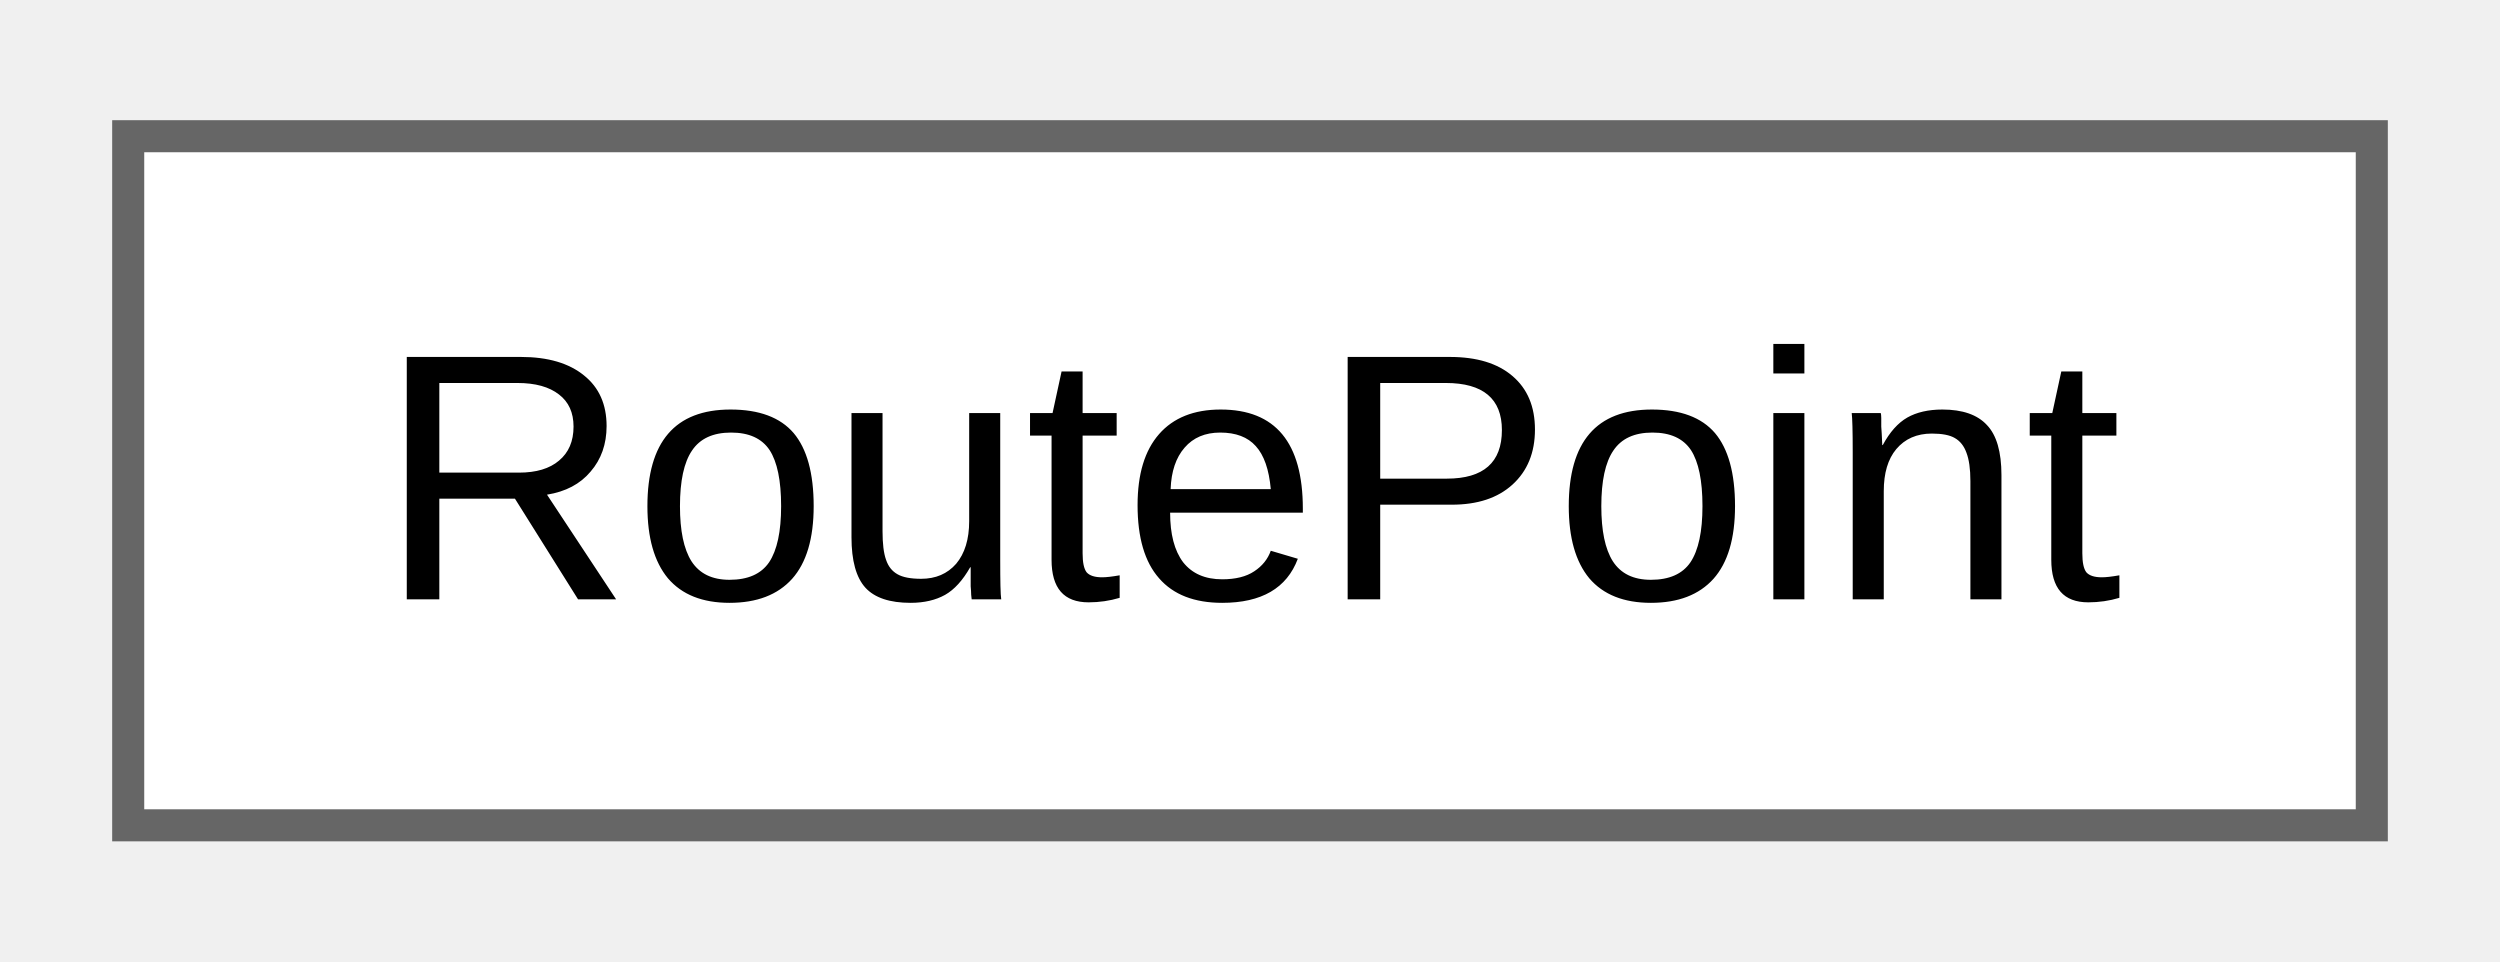
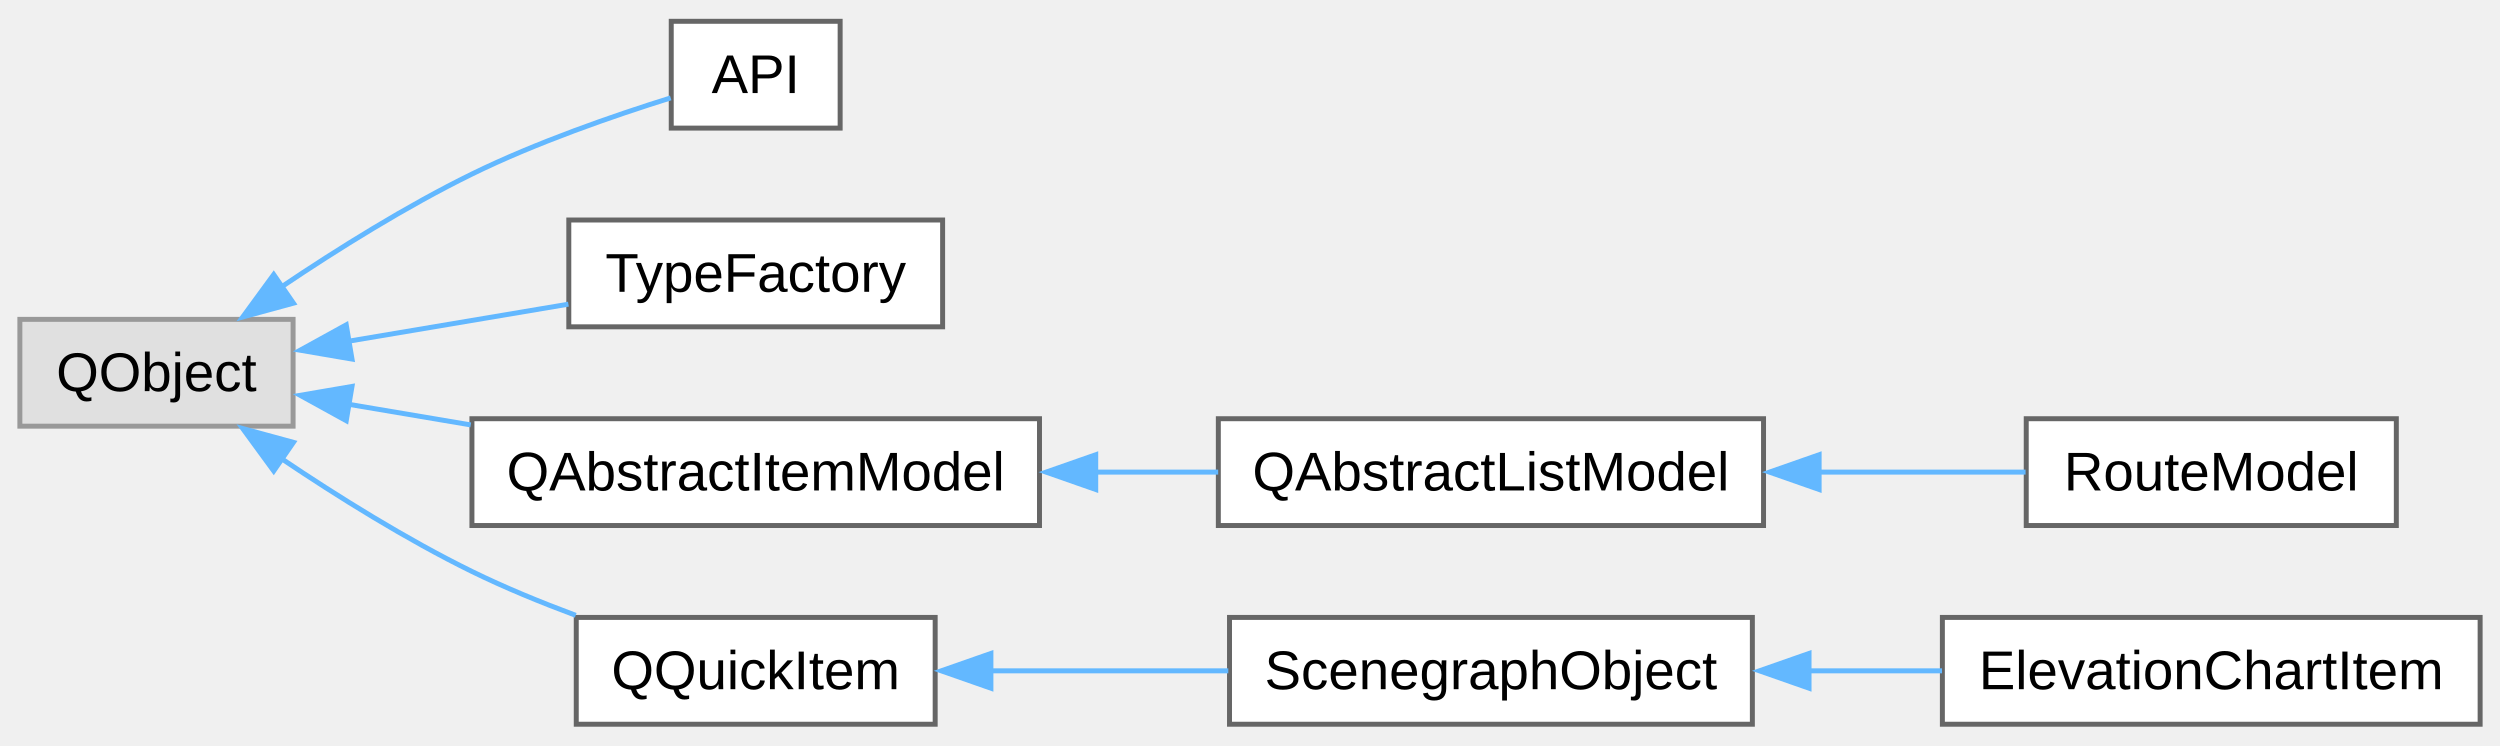
- <svg xmlns="http://www.w3.org/2000/svg" xmlns:xlink="http://www.w3.org/1999/xlink" width="78pt" height="30pt" viewBox="0.00 0.00 78.00 29.50">
-   <g id="graph0" class="graph" transform="scale(1 1) rotate(0) translate(4 25.5)">
+ <svg xmlns="http://www.w3.org/2000/svg" xmlns:xlink="http://www.w3.org/1999/xlink" width="503pt" height="150pt" viewBox="0.00 0.00 503.25 149.50">
+   <g id="graph0" class="graph" transform="scale(1 1) rotate(0) translate(4 145.5)">
    <g id="Node000000" class="node">
      <g id="a_Node000000">
-         <a xlink:href="d1/d3b/classElevationChart_1_1RoutePoint.html" target="_top" xlink:title="Точка пути Route на карте.">
-           <polygon fill="white" stroke="#666666" points="70,-21.5 0,-21.5 0,0 70,0 70,-21.5" />
-           <text text-anchor="middle" x="35" y="-7.05" font-family="Arial" font-size="11.00">RoutePoint</text>
+         <a xlink:title=" ">
+           <polygon fill="#e0e0e0" stroke="#999999" points="55,-81.5 0,-81.5 0,-60 55,-60 55,-81.5" />
+           <text text-anchor="middle" x="27.5" y="-67.05" font-family="Arial" font-size="11.00">QObject</text>
+         </a>
+       </g>
+     </g>
+     <g id="Node000001" class="node">
+       <g id="a_Node000001">
+         <a xlink:href="dc/d79/classElevationChart_1_1API.html" target="_top" xlink:title="Публичный интерфейс (C++) для виджета профиля высот.">
+           <polygon fill="white" stroke="#666666" points="165.12,-141.5 131.12,-141.5 131.12,-120 165.12,-120 165.12,-141.5" />
+           <text text-anchor="middle" x="148.12" y="-127.05" font-family="Arial" font-size="11.00">API</text>
+         </a>
+       </g>
+     </g>
+     <g id="edge3_Node000000_Node000001" class="edge">
+       <g id="a_edge3_Node000000_Node000001">
+         <a xlink:title=" ">
+           <path fill="none" stroke="#63b8ff" d="M52.67,-88.04C63.96,-95.64 77.81,-104.28 91,-110.75 104,-117.12 119.57,-122.51 131.01,-126.08" />
+           <polygon fill="#63b8ff" stroke="#63b8ff" points="55.07,-84.76 44.85,-81.97 51.1,-90.52 55.07,-84.76" />
+         </a>
+       </g>
+     </g>
+     <g id="Node000002" class="node">
+       <g id="a_Node000002">
+         <a xlink:href="d6/dda/classElevationChart_1_1TypeFactory.html" target="_top" xlink:title=" ">
+           <polygon fill="white" stroke="#666666" points="185.75,-101.5 110.5,-101.5 110.5,-80 185.75,-80 185.75,-101.5" />
+           <text text-anchor="middle" x="148.12" y="-87.05" font-family="Arial" font-size="11.00">TypeFactory</text>
+         </a>
+       </g>
+     </g>
+     <g id="edge4_Node000000_Node000002" class="edge">
+       <g id="a_edge4_Node000000_Node000002">
+         <a xlink:title=" ">
+           <path fill="none" stroke="#63b8ff" d="M65.85,-77.05C80.07,-79.44 96.26,-82.17 110.42,-84.56" />
+           <polygon fill="#63b8ff" stroke="#63b8ff" points="66.86,-73.5 56.42,-75.29 65.7,-80.4 66.86,-73.5" />
+         </a>
+       </g>
+     </g>
+     <g id="Node000003" class="node">
+       <g id="a_Node000003">
+         <a xlink:href="d0/d5a/classQAbstractItemModel.html" target="_top" xlink:title=" ">
+           <polygon fill="white" stroke="#666666" points="205.25,-61.5 91,-61.5 91,-40 205.25,-40 205.25,-61.5" />
+           <text text-anchor="middle" x="148.12" y="-47.05" font-family="Arial" font-size="11.00">QAbstractItemModel</text>
+         </a>
+       </g>
+     </g>
+     <g id="edge5_Node000000_Node000003" class="edge">
+       <g id="a_edge5_Node000000_Node000003">
+         <a xlink:title=" ">
+           <path fill="none" stroke="#63b8ff" d="M66.07,-64.42C73.93,-63.09 82.38,-61.67 90.76,-60.25" />
+           <polygon fill="#63b8ff" stroke="#63b8ff" points="65.7,-61.1 56.42,-66.21 66.86,-68 65.7,-61.1" />
+         </a>
+       </g>
+     </g>
+     <g id="Node000006" class="node">
+       <g id="a_Node000006">
+         <a xlink:href="d7/d4d/classQQuickItem.html" target="_top" xlink:title=" ">
+           <polygon fill="white" stroke="#666666" points="184.25,-21.5 112,-21.5 112,0 184.25,0 184.25,-21.5" />
+           <text text-anchor="middle" x="148.12" y="-7.05" font-family="Arial" font-size="11.00">QQuickItem</text>
+         </a>
+       </g>
+     </g>
+     <g id="edge8_Node000000_Node000006" class="edge">
+       <g id="a_edge8_Node000000_Node000006">
+         <a xlink:title=" ">
+           <path fill="none" stroke="#63b8ff" d="M52.67,-53.46C63.96,-45.86 77.81,-37.22 91,-30.75 97.59,-27.52 104.85,-24.54 111.89,-21.92" />
+           <polygon fill="#63b8ff" stroke="#63b8ff" points="51.1,-50.98 44.85,-59.53 55.07,-56.74 51.1,-50.98" />
+         </a>
+       </g>
+     </g>
+     <g id="Node000004" class="node">
+       <g id="a_Node000004">
+         <a xlink:href="d5/d2d/classQAbstractListModel.html" target="_top" xlink:title=" ">
+           <polygon fill="white" stroke="#666666" points="351,-61.5 241.25,-61.5 241.25,-40 351,-40 351,-61.5" />
+           <text text-anchor="middle" x="296.12" y="-47.05" font-family="Arial" font-size="11.00">QAbstractListModel</text>
+         </a>
+       </g>
+     </g>
+     <g id="edge6_Node000003_Node000004" class="edge">
+       <g id="a_edge6_Node000003_Node000004">
+         <a xlink:title=" ">
+           <path fill="none" stroke="#63b8ff" d="M216.41,-50.75C224.73,-50.75 233.14,-50.75 241.22,-50.75" />
+           <polygon fill="#63b8ff" stroke="#63b8ff" points="216.57,-47.25 206.57,-50.75 216.57,-54.25 216.57,-47.25" />
+         </a>
+       </g>
+     </g>
+     <g id="Node000005" class="node">
+       <g id="a_Node000005">
+         <a xlink:href="d6/de1/classElevationChart_1_1RouteModel.html" target="_top" xlink:title="Модель точек пути для профиля высот.">
+           <polygon fill="white" stroke="#666666" points="478.38,-61.5 403.88,-61.5 403.88,-40 478.38,-40 478.38,-61.5" />
+           <text text-anchor="middle" x="441.12" y="-47.05" font-family="Arial" font-size="11.00">RouteModel</text>
+         </a>
+       </g>
+     </g>
+     <g id="edge7_Node000004_Node000005" class="edge">
+       <g id="a_edge7_Node000004_Node000005">
+         <a xlink:title=" ">
+           <path fill="none" stroke="#63b8ff" d="M362.03,-50.75C376.36,-50.75 391.04,-50.75 403.75,-50.75" />
+           <polygon fill="#63b8ff" stroke="#63b8ff" points="362.19,-47.25 352.19,-50.75 362.19,-54.25 362.19,-47.25" />
+         </a>
+       </g>
+     </g>
+     <g id="Node000007" class="node">
+       <g id="a_Node000007">
+         <a xlink:href="d6/d6b/classSG_1_1ScenegraphObject.html" target="_top" xlink:title="Базовый класс для объектов Qt Quick Scenegraph.">
+           <polygon fill="white" stroke="#666666" points="348.75,-21.5 243.5,-21.5 243.5,0 348.75,0 348.75,-21.5" />
+           <text text-anchor="middle" x="296.12" y="-7.05" font-family="Arial" font-size="11.00">ScenegraphObject</text>
+         </a>
+       </g>
+     </g>
+     <g id="edge9_Node000006_Node000007" class="edge">
+       <g id="a_edge9_Node000006_Node000007">
+         <a xlink:title=" ">
+           <path fill="none" stroke="#63b8ff" d="M195.22,-10.75C210.49,-10.75 227.59,-10.75 243.26,-10.75" />
+           <polygon fill="#63b8ff" stroke="#63b8ff" points="195.47,-7.25 185.47,-10.75 195.47,-14.25 195.47,-7.25" />
+         </a>
+       </g>
+     </g>
+     <g id="Node000008" class="node">
+       <g id="a_Node000008">
+         <a xlink:href="d2/d6b/classElevationChart_1_1ElevationChartItem.html" target="_top" xlink:title="Основной класс библиотеки.">
+           <polygon fill="white" stroke="#666666" points="495.25,-21.5 387,-21.5 387,0 495.25,0 495.25,-21.5" />
+           <text text-anchor="middle" x="441.12" y="-7.05" font-family="Arial" font-size="11.00">ElevationChartItem</text>
+         </a>
+       </g>
+     </g>
+     <g id="edge10_Node000007_Node000008" class="edge">
+       <g id="a_edge10_Node000007_Node000008">
+         <a xlink:title=" ">
+           <path fill="none" stroke="#63b8ff" d="M359.99,-10.75C368.98,-10.75 378.15,-10.75 386.93,-10.75" />
+           <polygon fill="#63b8ff" stroke="#63b8ff" points="360.16,-7.25 350.16,-10.75 360.16,-14.25 360.16,-7.25" />
        </a>
      </g>
    </g>
  </g>
</svg>
